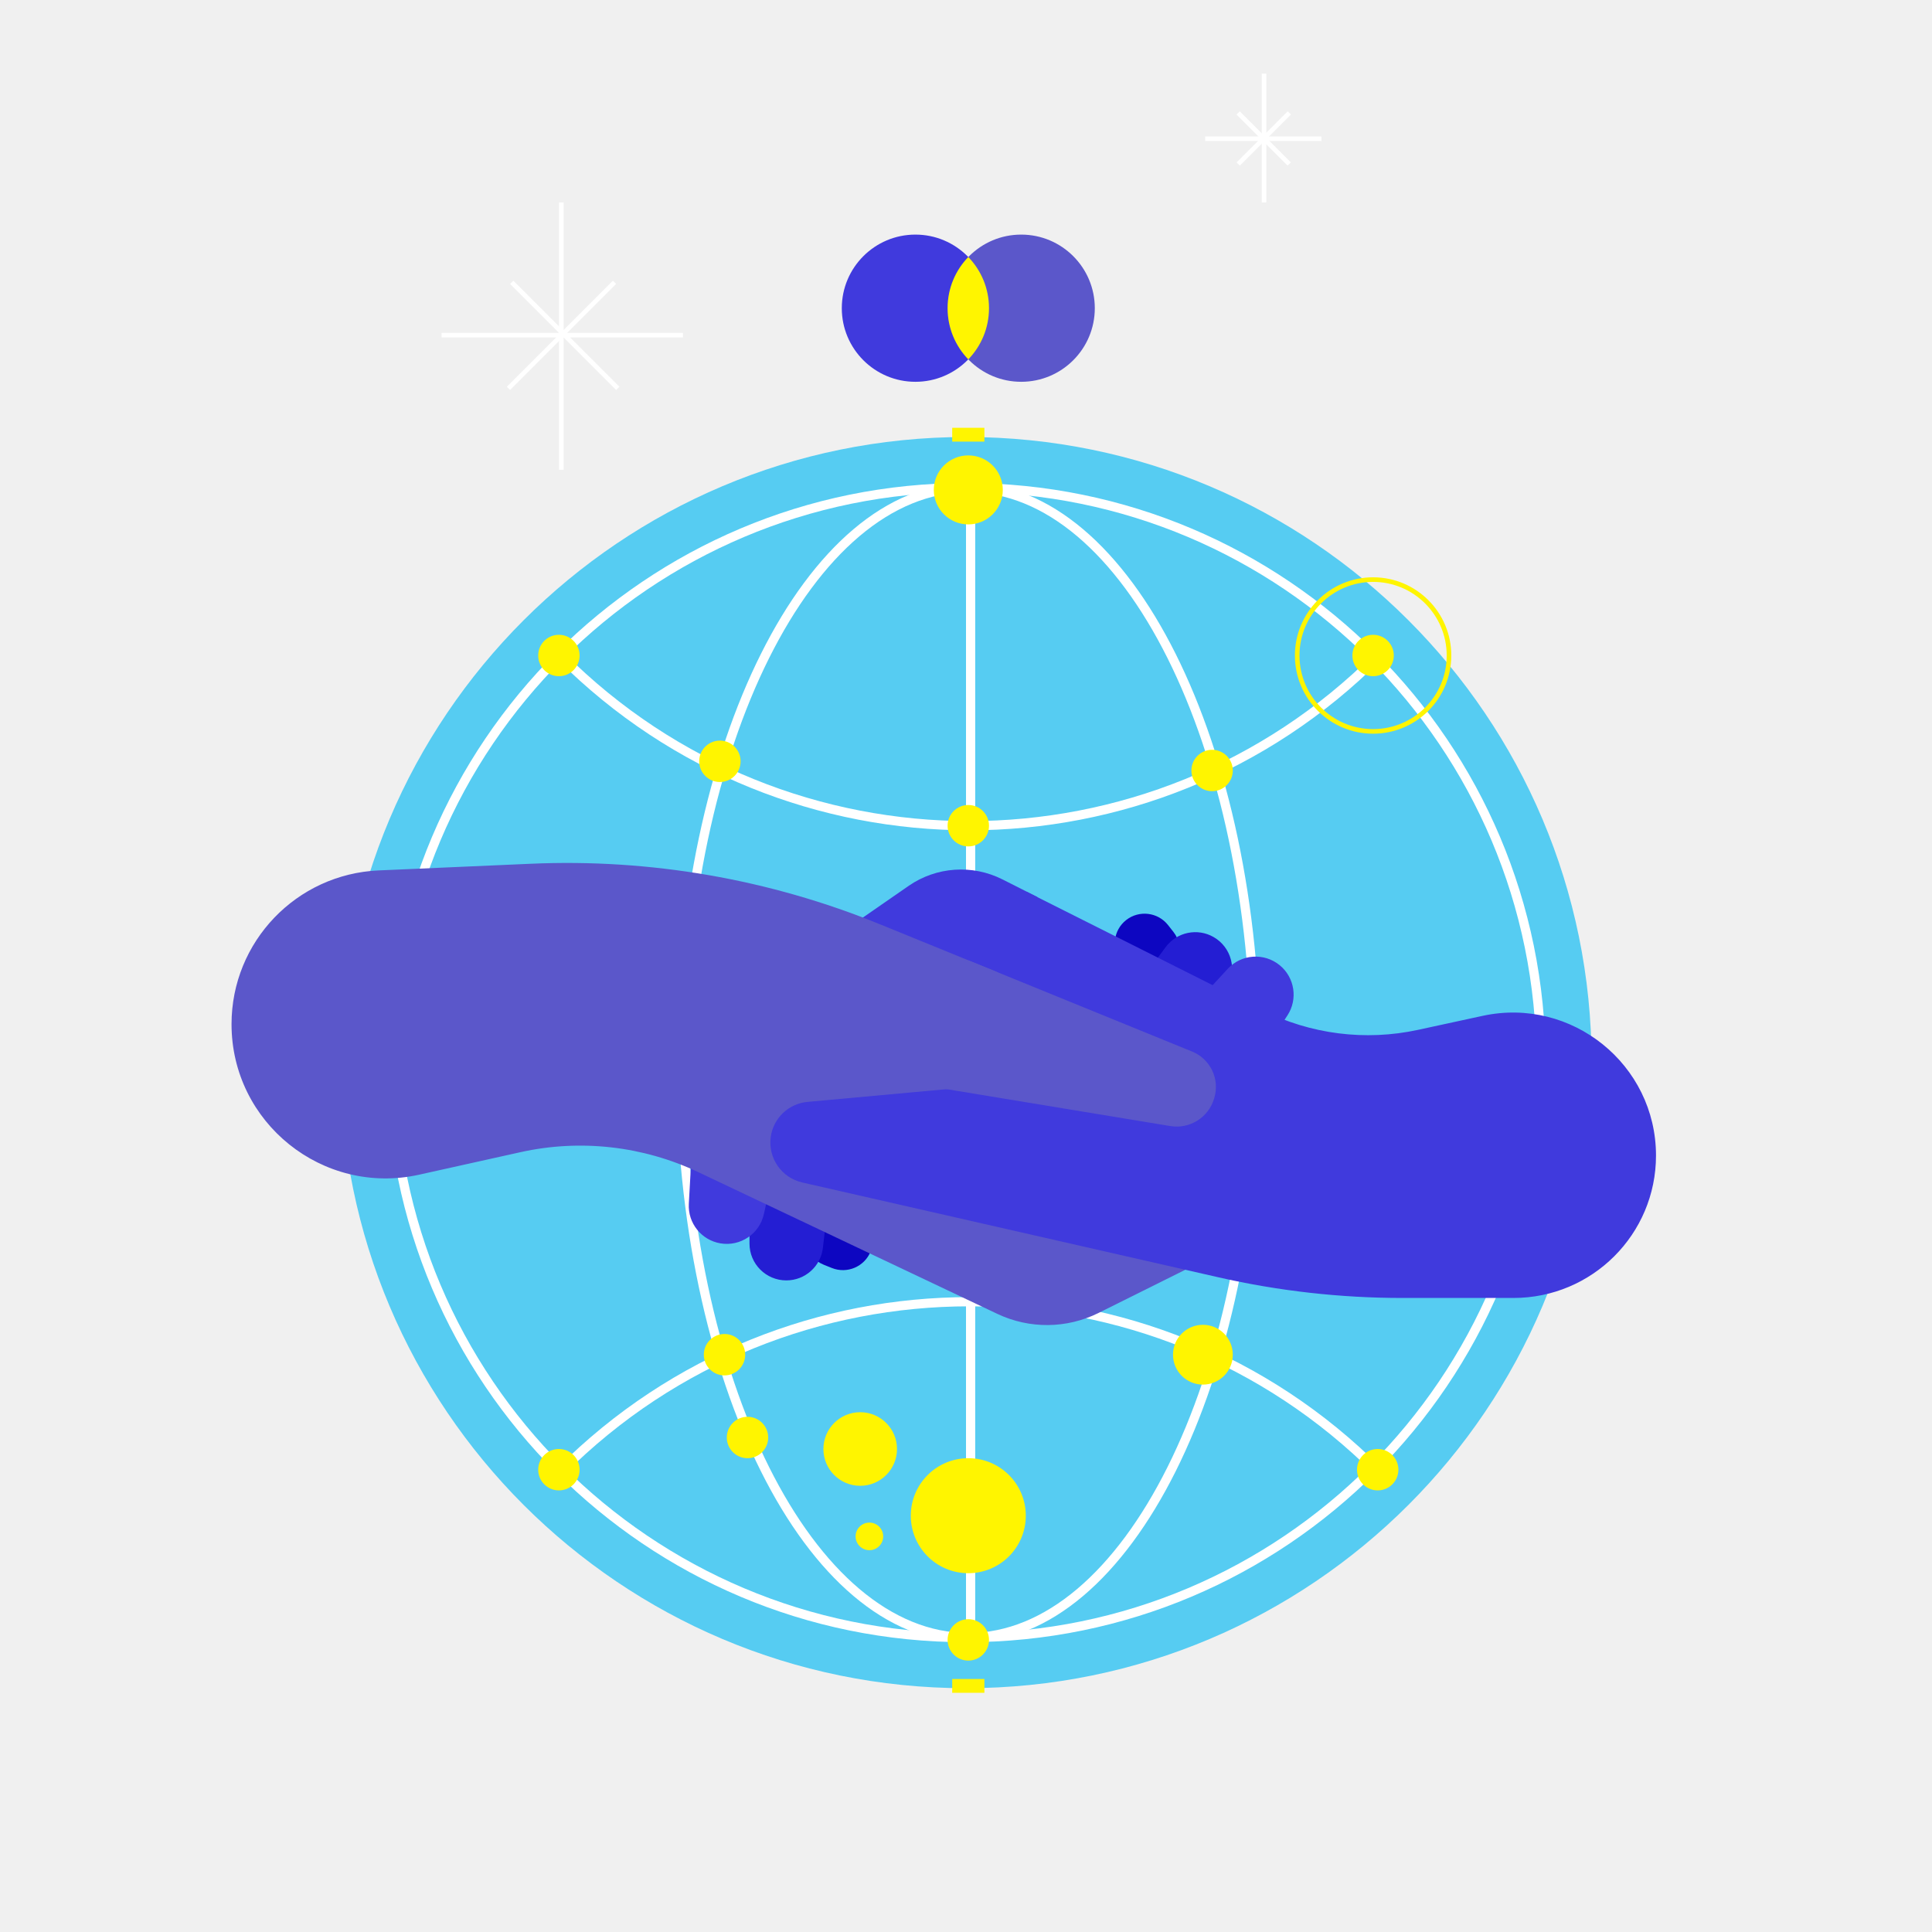
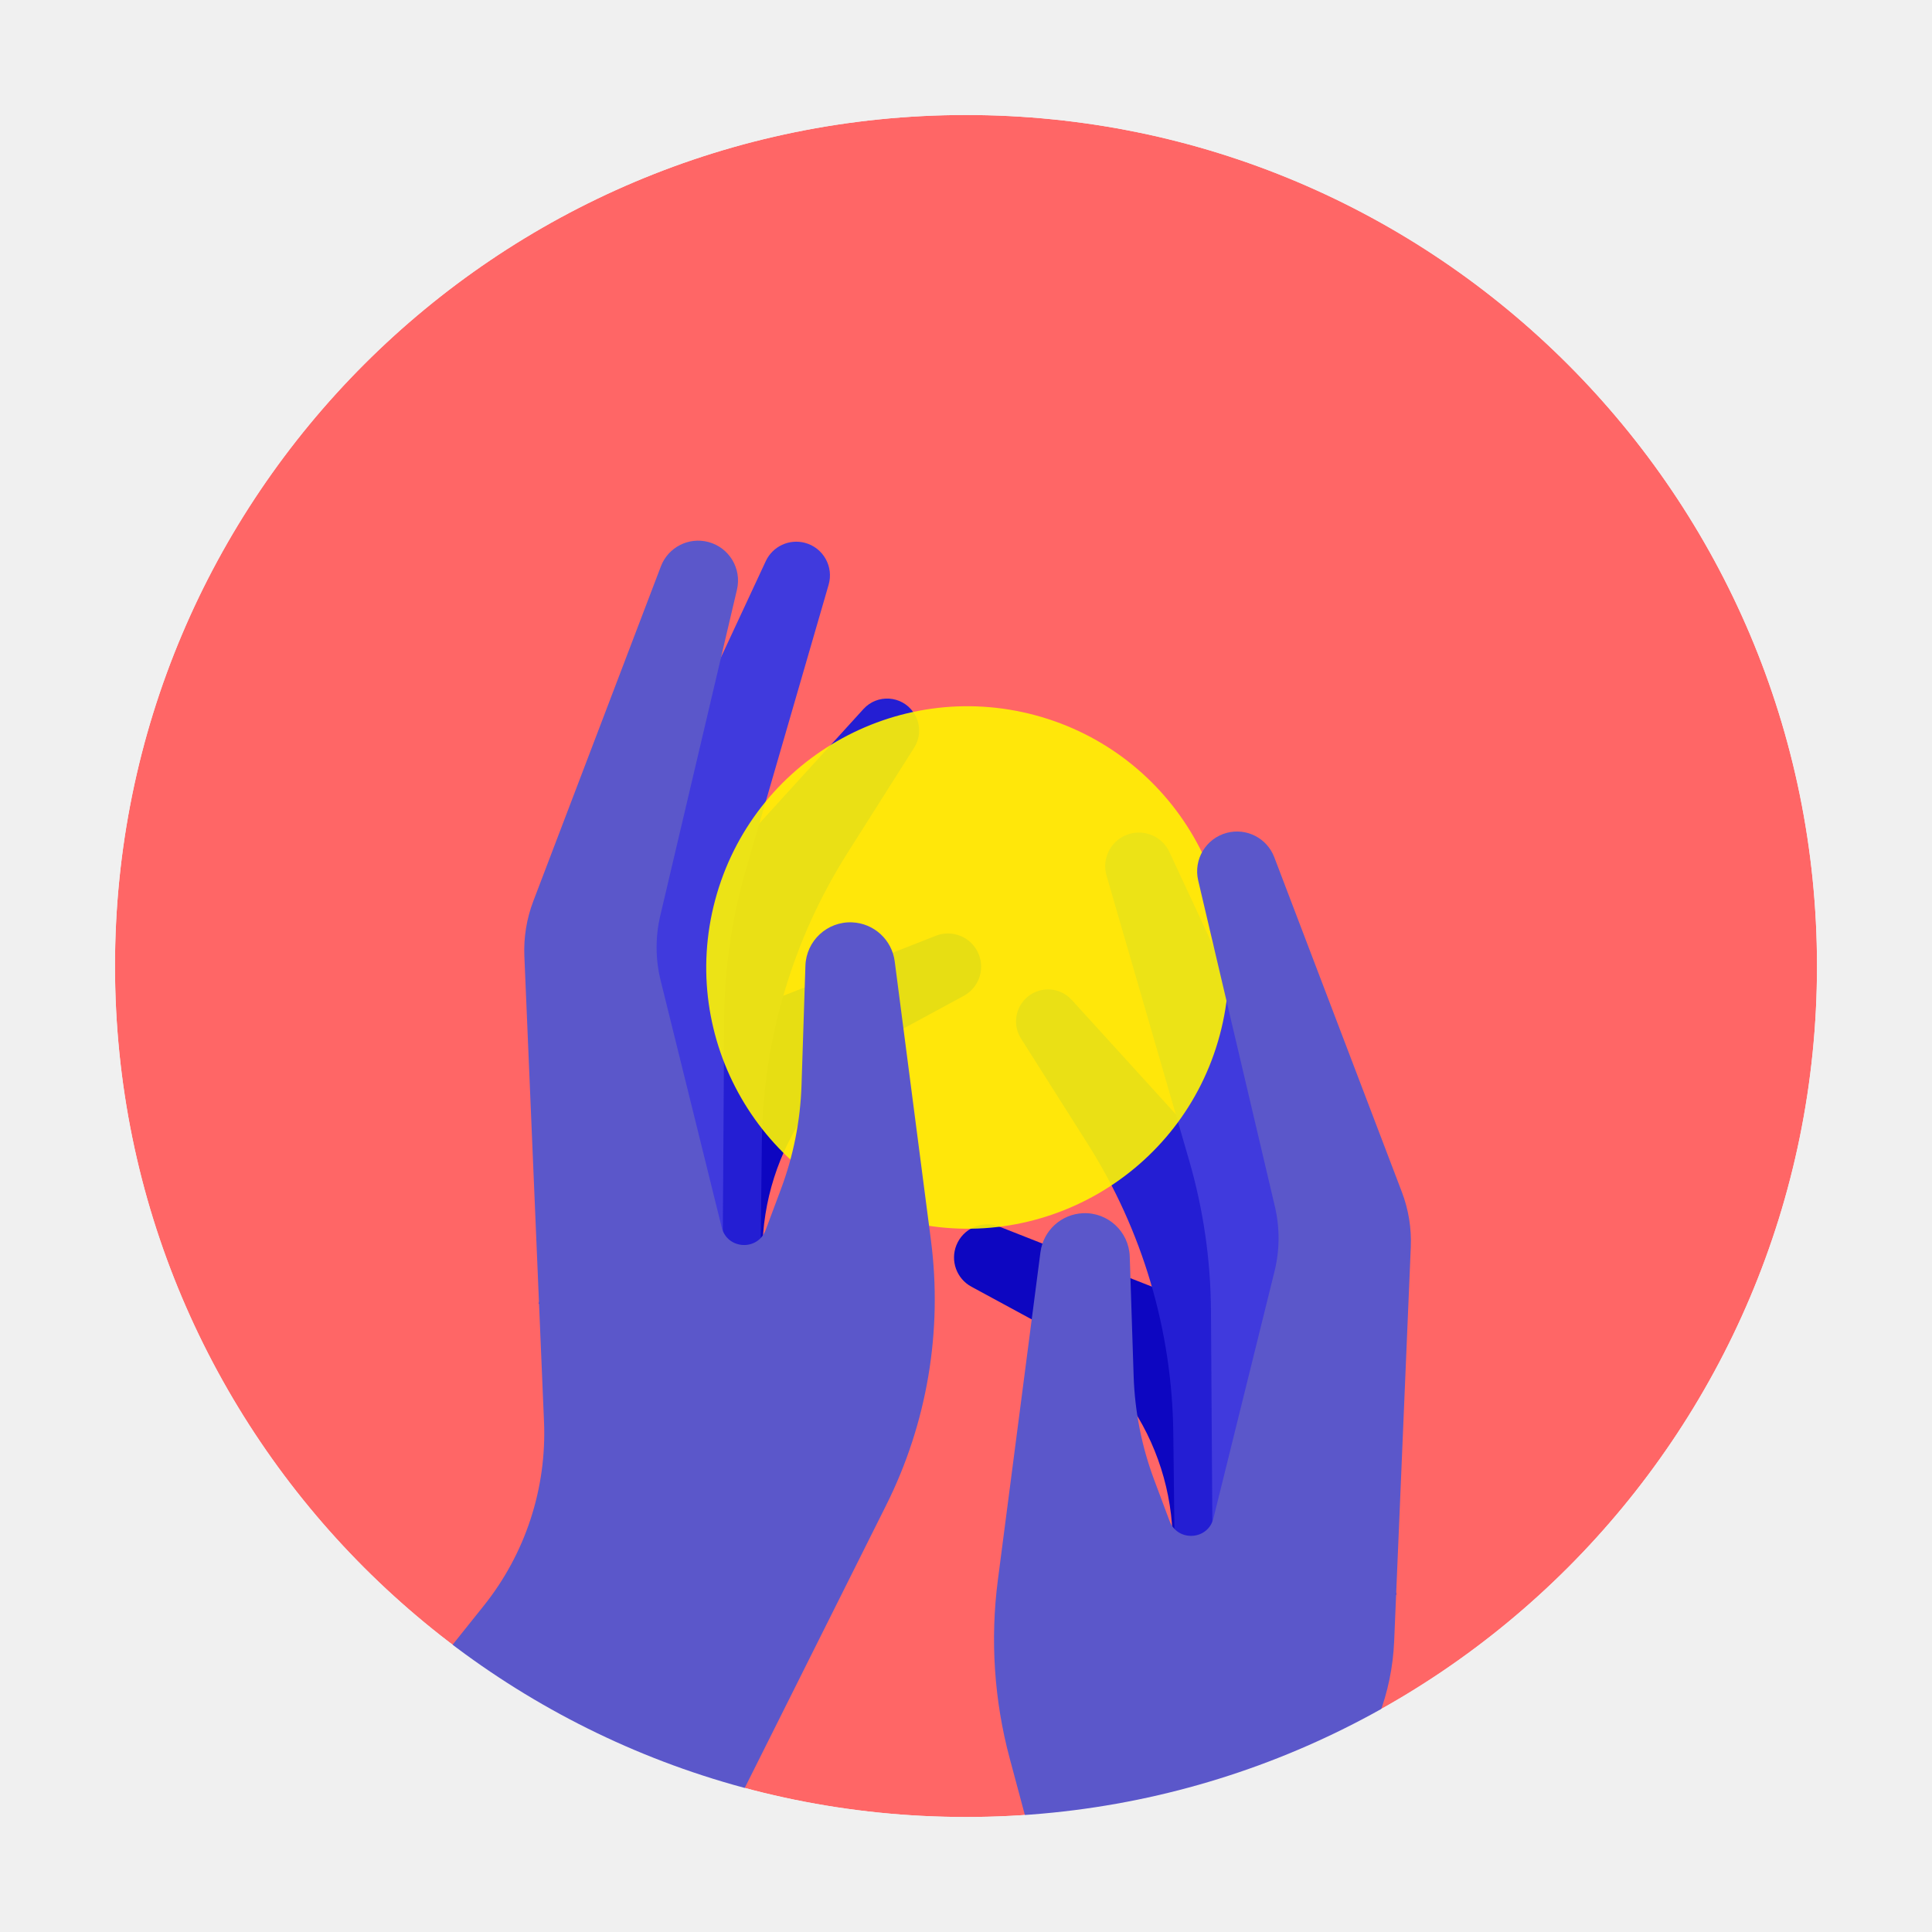
- <svg xmlns="http://www.w3.org/2000/svg" width="100%" height="320" viewBox="0 0 420 420" style="background-color: #00BA8D" fill="none">
-   <circle cx="210" cy="231" r="136" fill="#56CCF2" />
-   <circle cx="210" cy="231" r="125" stroke="white" stroke-width="2" />
-   <ellipse cx="210.5" cy="231" rx="62.5" ry="125" stroke="white" stroke-width="2" />
-   <path d="M299.484 142.742C250.473 191.753 171.011 191.753 122 142.742" stroke="white" stroke-width="2" />
-   <path d="M122 319.742C171.011 270.731 250.473 270.731 299.484 319.742" stroke="white" stroke-width="2" />
-   <line x1="211" y1="105" x2="211" y2="357" stroke="white" stroke-width="2" />
-   <line x1="336" y1="232" x2="84" y2="232" stroke="white" stroke-width="2" />
-   <circle cx="199" cy="67" r="16" fill="#403ADD" />
-   <circle cx="222" cy="67" r="16" fill="#5B57CA" />
-   <path fill-rule="evenodd" clip-rule="evenodd" d="M210.5 78.124C213.286 75.245 215 71.323 215 67C215 62.677 213.286 58.755 210.5 55.876C207.714 58.755 206 62.677 206 67C206 71.323 207.714 75.245 210.5 78.124Z" fill="#FFF500" />
-   <path d="M243.728 209.073C241.52 206.263 242.012 202.202 244.829 200.002V200.002C247.645 197.802 251.719 198.296 253.927 201.106L255.087 202.581C257.769 205.992 256.391 211.015 252.341 212.586V212.586C249.679 213.619 246.651 212.791 244.888 210.548L243.728 209.073Z" fill="#0D06C1" />
-   <path d="M263.848 203.718C267.678 205.929 268.99 210.826 266.779 214.656L255.852 233.583C253.294 238.012 247.631 239.529 243.201 236.972V236.972C238.409 234.205 237.097 227.88 240.394 223.435L253.413 205.882C255.837 202.615 260.325 201.684 263.848 203.718V203.718Z" fill="#241ED3" />
-   <path d="M182.111 242.785L185.545 247.91C189.583 253.94 196.571 257.308 203.803 256.712L253.969 252.58C257.357 252.301 260.426 250.474 262.287 247.629L279.875 220.746C282.183 217.217 281.464 212.517 278.207 209.84C274.822 207.056 269.852 207.401 266.883 210.625L245.07 234.309L217.817 233.412C210.696 233.178 204.238 229.173 200.862 222.899L199.578 220.512L182.111 242.785Z" fill="#403ADD" />
-   <path d="M185.687 263.651C189.004 264.98 190.608 268.743 189.269 272.057V272.057C187.93 275.37 184.155 276.979 180.838 275.65L179.096 274.953C175.067 273.339 173.75 268.3 176.471 264.915V264.915C178.26 262.689 181.297 261.893 183.945 262.953L185.687 263.651Z" fill="#0D06C1" />
-   <path d="M170.94 278.348C166.518 278.348 162.933 274.763 162.933 270.341L162.933 248.487C162.933 243.372 167.079 239.226 172.193 239.226V239.226C177.728 239.226 182.026 244.048 181.393 249.546L178.895 271.257C178.429 275.298 175.008 278.348 170.94 278.348V278.348Z" fill="#241ED3" />
-   <path d="M225.5 195L217.926 191.174C211.38 187.868 203.549 188.41 197.521 192.586L156.261 221.165C153.467 223.101 151.722 226.217 151.533 229.611L149.743 261.687C149.508 265.897 152.481 269.608 156.64 270.299C160.964 271.016 165.095 268.233 166.055 263.956L173.103 232.539L197.153 219.689C203.437 216.331 211.032 216.57 217.093 220.316L219.398 221.741L225.5 195Z" fill="#403ADD" />
-   <path d="M238.819 285.42L262.997 273.385C267.262 271.262 268.046 265.509 264.505 262.316C262.801 260.779 260.434 260.21 258.218 260.806L245.021 264.354C234.529 267.176 223.341 263.772 216.19 255.585L215.13 254.371C209.643 248.088 215.026 238.394 223.258 239.735L254.406 244.81C258.621 245.497 262.691 242.955 263.92 238.867C265.185 234.664 263.044 230.186 258.977 228.528L191.313 200.936C167.255 191.125 141.362 186.634 115.413 187.772L82.331 189.222C64.433 190.006 50.333 204.735 50.333 222.648C50.333 244.083 70.195 260.017 91.12 255.367L113.123 250.478C126.155 247.582 139.785 249.116 151.854 254.837L216.822 285.629C223.801 288.936 231.909 288.86 238.819 285.42Z" fill="#5B57CA" />
-   <path d="M274.416 219.589L223.207 193.867L205.875 199.949L223.966 218.835C229.76 224.884 226.01 234.928 217.674 235.69L175.541 239.542C171.4 239.921 168.08 243.114 167.544 247.232C166.952 251.781 169.925 256.04 174.406 257.061L264.799 277.657C277.95 280.654 291.394 282.166 304.877 282.166L329.008 282.166C346.134 282.166 360 268.316 360 251.209C360 231.406 341.674 216.639 322.307 220.837L308.262 223.882C296.828 226.361 284.881 224.845 274.416 219.589Z" fill="#403ADD" />
-   <path d="M254.401 244.794L193.354 234.721C193.13 234.684 192.929 234.565 192.789 234.387C182.462 221.246 196.252 202.95 211.728 209.26L259.164 228.604C263.125 230.219 265.21 234.581 263.978 238.675L263.923 238.86C262.692 242.95 258.617 245.49 254.401 244.794Z" fill="#5B57CA" />
-   <circle cx="210.5" cy="329.5" r="12.5" fill="#FFF500" />
-   <circle cx="261.5" cy="294.5" r="6.5" fill="#FFF500" />
-   <circle cx="187" cy="315" r="8" fill="#FFF500" />
-   <circle cx="189" cy="334" r="3" fill="#FFF500" />
-   <circle cx="121.5" cy="319.5" r="4.5" fill="#FFF500" />
-   <circle cx="157.5" cy="294.5" r="4.5" fill="#FFF500" />
-   <circle cx="299.5" cy="319.5" r="4.5" fill="#FFF500" />
-   <circle cx="210.5" cy="356.5" r="4.5" fill="#FFF500" />
-   <circle cx="162.5" cy="312.5" r="4.5" fill="#FFF500" />
-   <circle cx="210.5" cy="106.5" r="7.5" fill="#FFF500" />
-   <circle cx="210.5" cy="179.5" r="4.5" fill="#FFF500" />
-   <circle cx="156.5" cy="165.5" r="4.5" fill="#FFF500" />
-   <circle cx="263.5" cy="167.5" r="4.5" fill="#FFF500" />
-   <circle cx="298.5" cy="142.5" r="4.5" fill="#FFF500" />
-   <circle cx="298.5" cy="142.5" r="16.5" stroke="#FFF500" />
-   <circle cx="121.5" cy="142.5" r="4.5" fill="#FFF500" />
-   <line x1="122.023" y1="44" x2="122.023" y2="102.136" stroke="white" />
-   <line x1="148.464" y1="72.859" x2="96" y2="72.859" stroke="white" />
-   <line x1="134.304" y1="84.43" x2="111.244" y2="61.369" stroke="white" />
-   <line x1="133.593" y1="61.369" x2="110.533" y2="84.43" stroke="white" />
-   <line x1="274.793" y1="16" x2="274.793" y2="44" stroke="white" />
-   <line x1="287.268" y1="30.159" x2="262" y2="30.159" stroke="white" />
-   <line x1="280.265" y1="35.655" x2="269.159" y2="24.549" stroke="white" />
-   <line x1="280.289" y1="24.549" x2="269.183" y2="35.655" stroke="white" />
-   <rect x="214" y="365" width="3" height="7" transform="rotate(90 214 365)" fill="#FFF500" />
-   <rect x="214" y="93" width="3" height="7" transform="rotate(90 214 93)" fill="#FFF500" />
+ <svg xmlns="http://www.w3.org/2000/svg" width="100%" height="320" viewBox="0 0 420 420" style="background-color: #5B57CA" fill="none">
+   <mask id="mask0" mask-type="alpha" maskUnits="userSpaceOnUse" x="25" y="25" width="370" height="370">
+     <circle cx="210" cy="210" r="185" fill="black" />
+   </mask>
+   <g mask="url(#mask0)">
+     <circle cx="210" cy="210" r="185" fill="#FF6666" />
+     <path d="M271.792 288.114L217.255 266.659C213.557 265.204 209.38 267.012 207.91 270.703C206.556 274.101 207.959 277.975 211.175 279.717L226.652 288.104C246.746 298.992 257.817 321.343 254.302 343.925L249.642 373.863L293.343 352.874L290.743 314.028C289.968 302.452 282.588 292.361 271.792 288.114Z" fill="#0D06C1" />
+     <path d="M279.978 269.021L232.978 217.366C229.971 214.061 224.672 214.408 222.122 218.078C220.526 220.375 220.461 223.405 221.958 225.768L236.447 248.644C248.359 267.45 254.804 289.197 255.064 311.456L255.59 356.601L303.567 346.654L286.839 281.726C285.621 276.996 283.265 272.634 279.978 269.021Z" fill="#241ED3" />
+     <path d="M291.472 265.246L254.217 185.219C252.718 181.998 249.12 180.319 245.688 181.238C241.726 182.3 239.41 186.408 240.552 190.347L258.507 252.255C261.585 262.867 263.182 273.852 263.254 284.901L263.624 341.951L301.614 343.788L294.098 274.665C293.744 271.403 292.856 268.221 291.472 265.246Z" fill="#403ADD" />
+     <path d="M148.894 224.885L203.432 203.43C207.13 201.975 211.307 203.783 212.777 207.474C214.131 210.872 212.728 214.746 209.512 216.489L194.035 224.875C173.941 235.763 162.87 258.115 166.385 280.697L171.044 310.635L127.344 289.645L129.944 250.799C130.719 239.224 138.098 229.132 148.894 224.885Z" fill="#0D06C1" />
+     <path d="M140.709 205.793L187.709 154.137C190.716 150.832 196.015 151.18 198.565 154.849C200.161 157.147 200.226 160.176 198.729 162.54L184.24 185.415C172.328 204.221 165.883 225.969 165.623 248.228L165.097 293.372L117.12 283.425L133.848 218.498C135.066 213.767 137.422 209.406 140.709 205.793Z" fill="#241ED3" />
+     <path d="M129.215 202.018L166.47 121.991C167.969 118.769 171.567 117.09 174.999 118.01C178.961 119.071 181.277 123.18 180.135 127.119L162.18 189.027C159.102 199.638 157.505 210.624 157.433 221.672L157.063 278.723L119.073 280.56L126.589 211.436C126.943 208.174 127.831 204.993 129.215 202.018Z" fill="#403ADD" />
+     <circle cx="210.322" cy="210.321" r="56.78" transform="rotate(15 210.322 210.321)" fill="#FFF500" fill-opacity="0.9" />
+     <path d="M115.932 195.909L143.672 123.118C145.254 118.965 149.722 116.681 154.015 117.832C158.539 119.044 161.282 123.63 160.209 128.189L143.535 199.071C142.446 203.702 142.473 208.526 143.616 213.145L156.903 266.856C158.083 271.627 164.718 272.01 166.44 267.406L169.79 258.448C172.489 251.23 173.993 243.62 174.244 235.918L175.091 209.935C175.267 204.511 179.839 200.275 185.261 200.512C189.994 200.72 193.893 204.299 194.503 208.997L202.376 269.603C204.941 289.35 201.553 309.413 192.644 327.222L160.782 390.919L87.421 371.262L105.173 349.066C114.225 337.749 118.875 323.538 118.264 309.059L113.992 207.857C113.82 203.784 114.481 199.718 115.932 195.909Z" fill="#5B57CA" />
+     <path d="M304.755 259.137L277.015 186.346C275.432 182.193 270.965 179.91 266.672 181.06C262.148 182.272 259.405 186.859 260.478 191.418L277.152 262.299C278.241 266.931 278.214 271.755 277.071 276.373L263.784 330.084C262.604 334.855 255.969 335.238 254.247 330.635L250.897 321.677C248.198 314.459 246.693 306.849 246.443 299.147L245.596 273.164C245.42 267.74 240.848 263.504 235.426 263.741C230.693 263.948 226.794 267.527 226.184 272.225L216.926 343.491C215.242 356.456 216.117 369.626 219.5 382.255L228.114 414.4L264.794 404.572C286.622 398.723 302.124 379.379 303.077 356.802L306.694 271.085C306.866 267.012 306.206 262.947 304.755 259.137Z" fill="#5B57CA" />
+   </g>
</svg>
